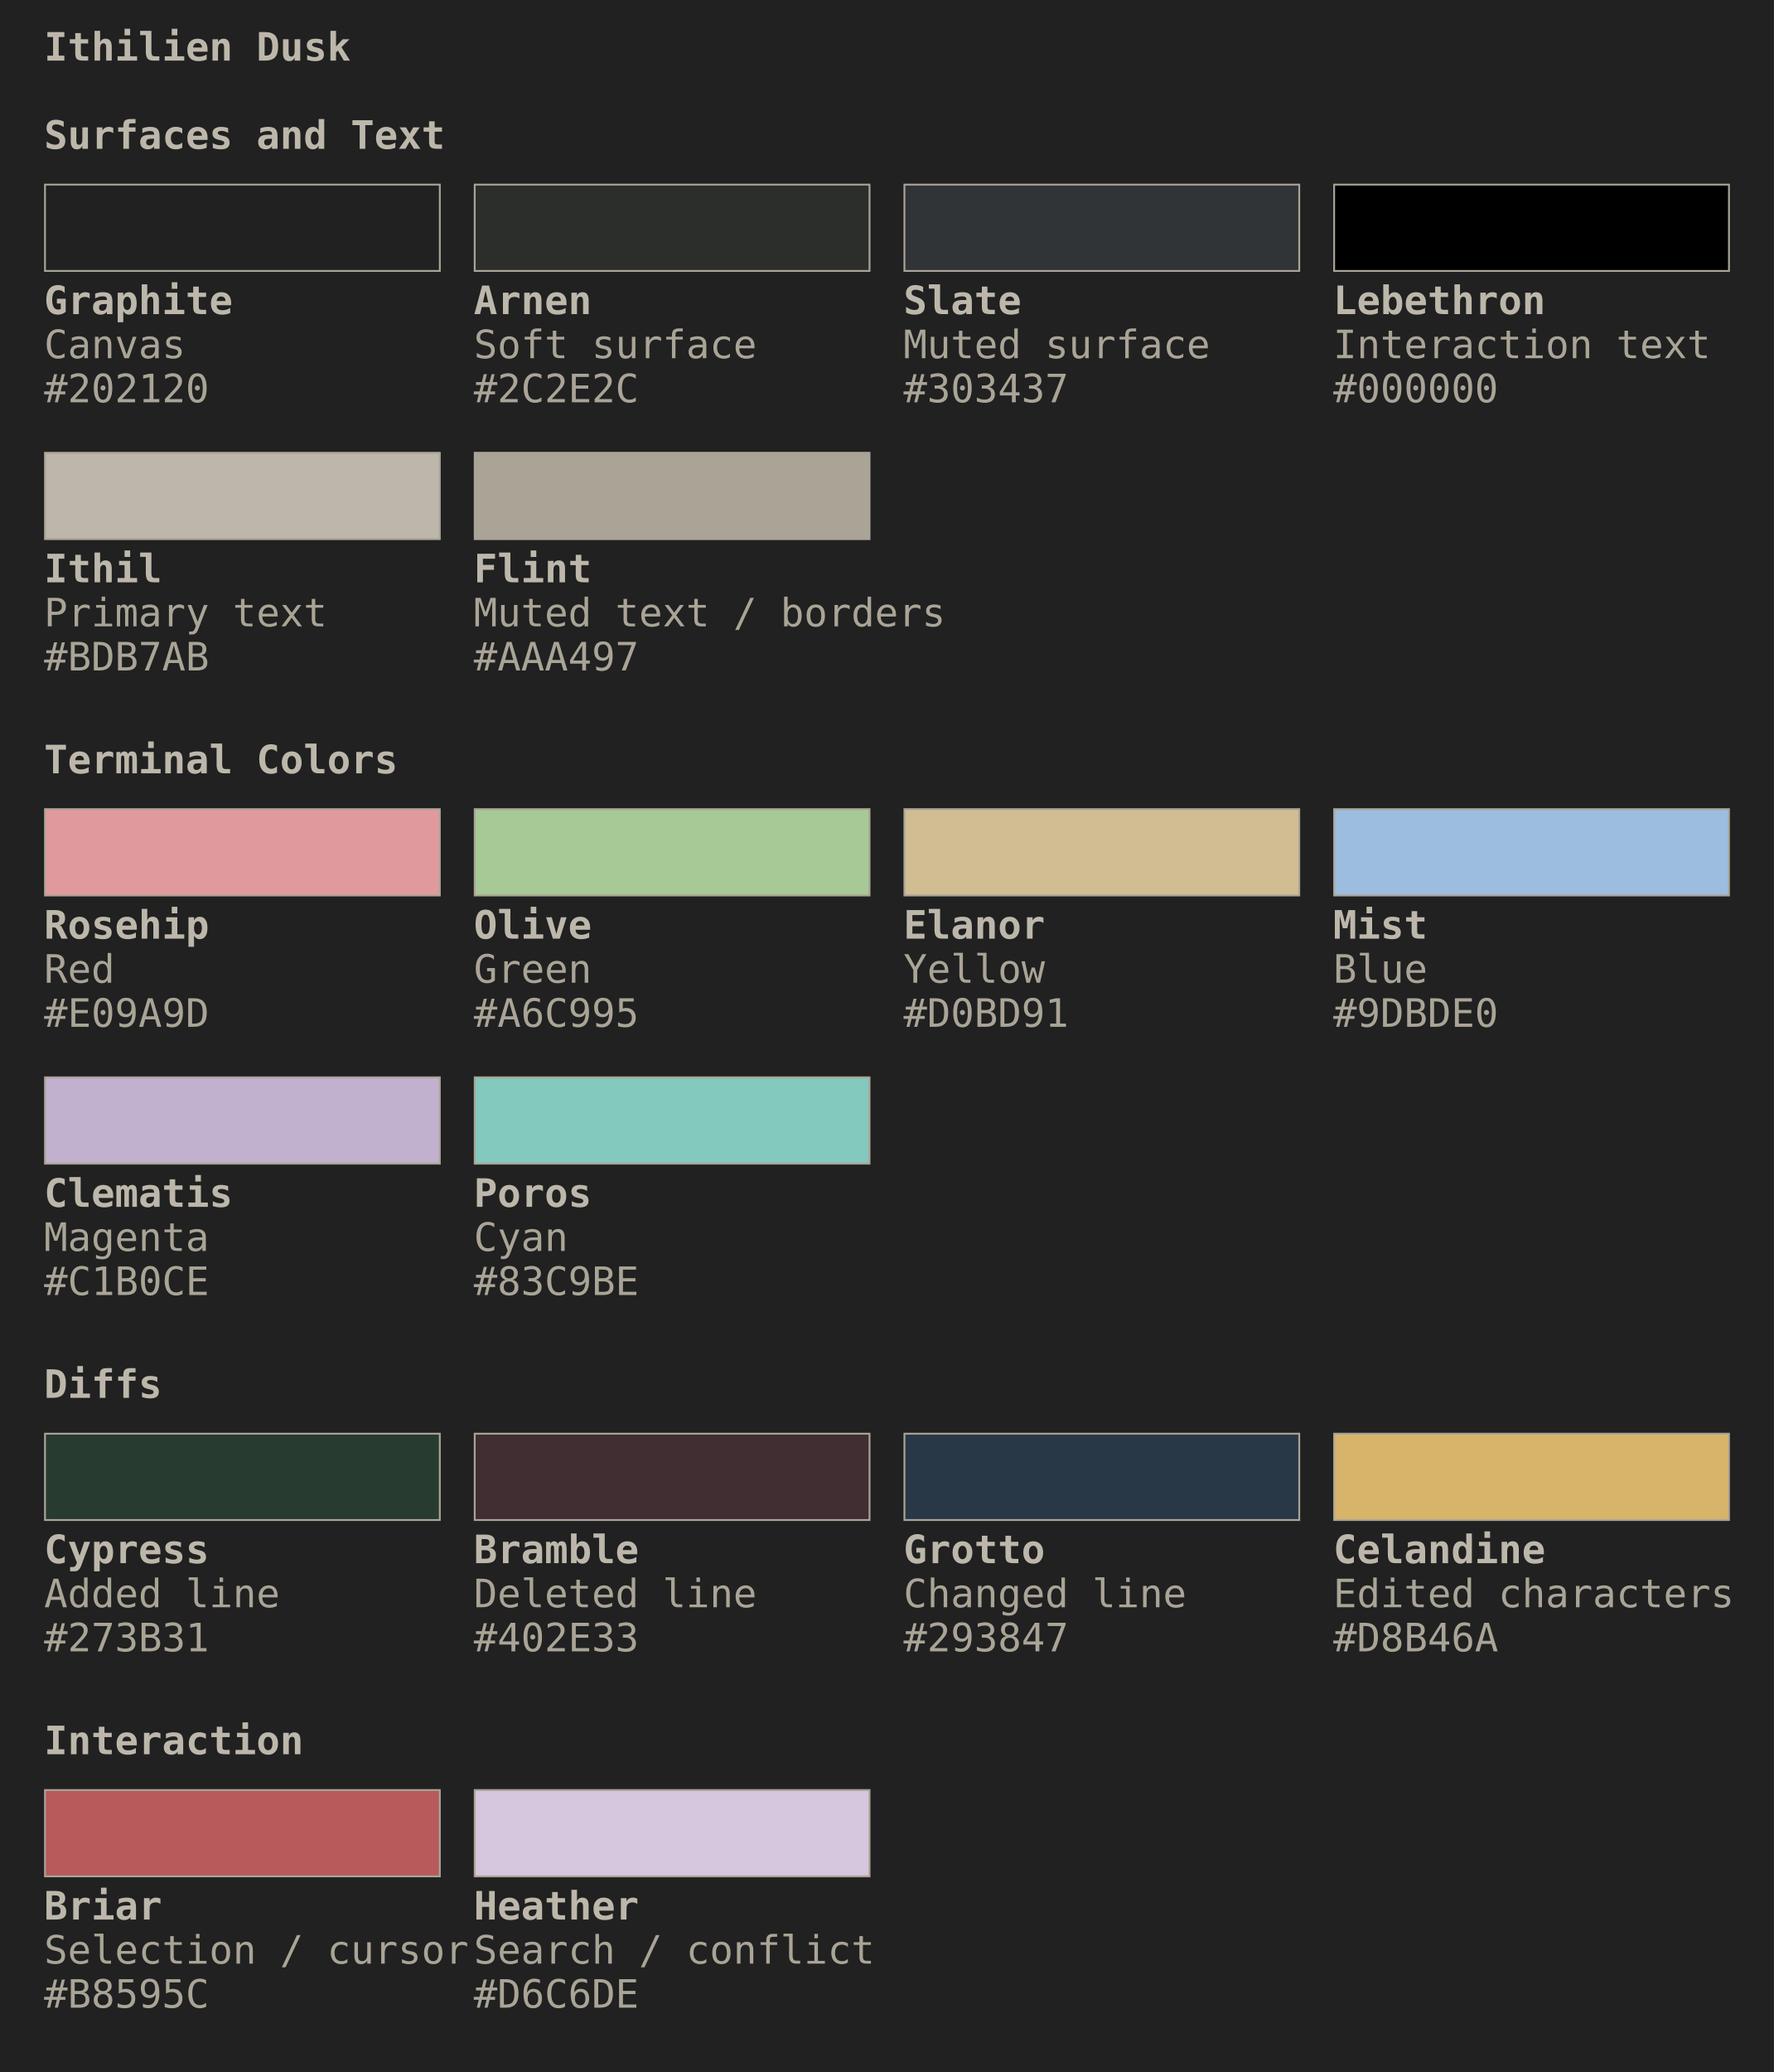
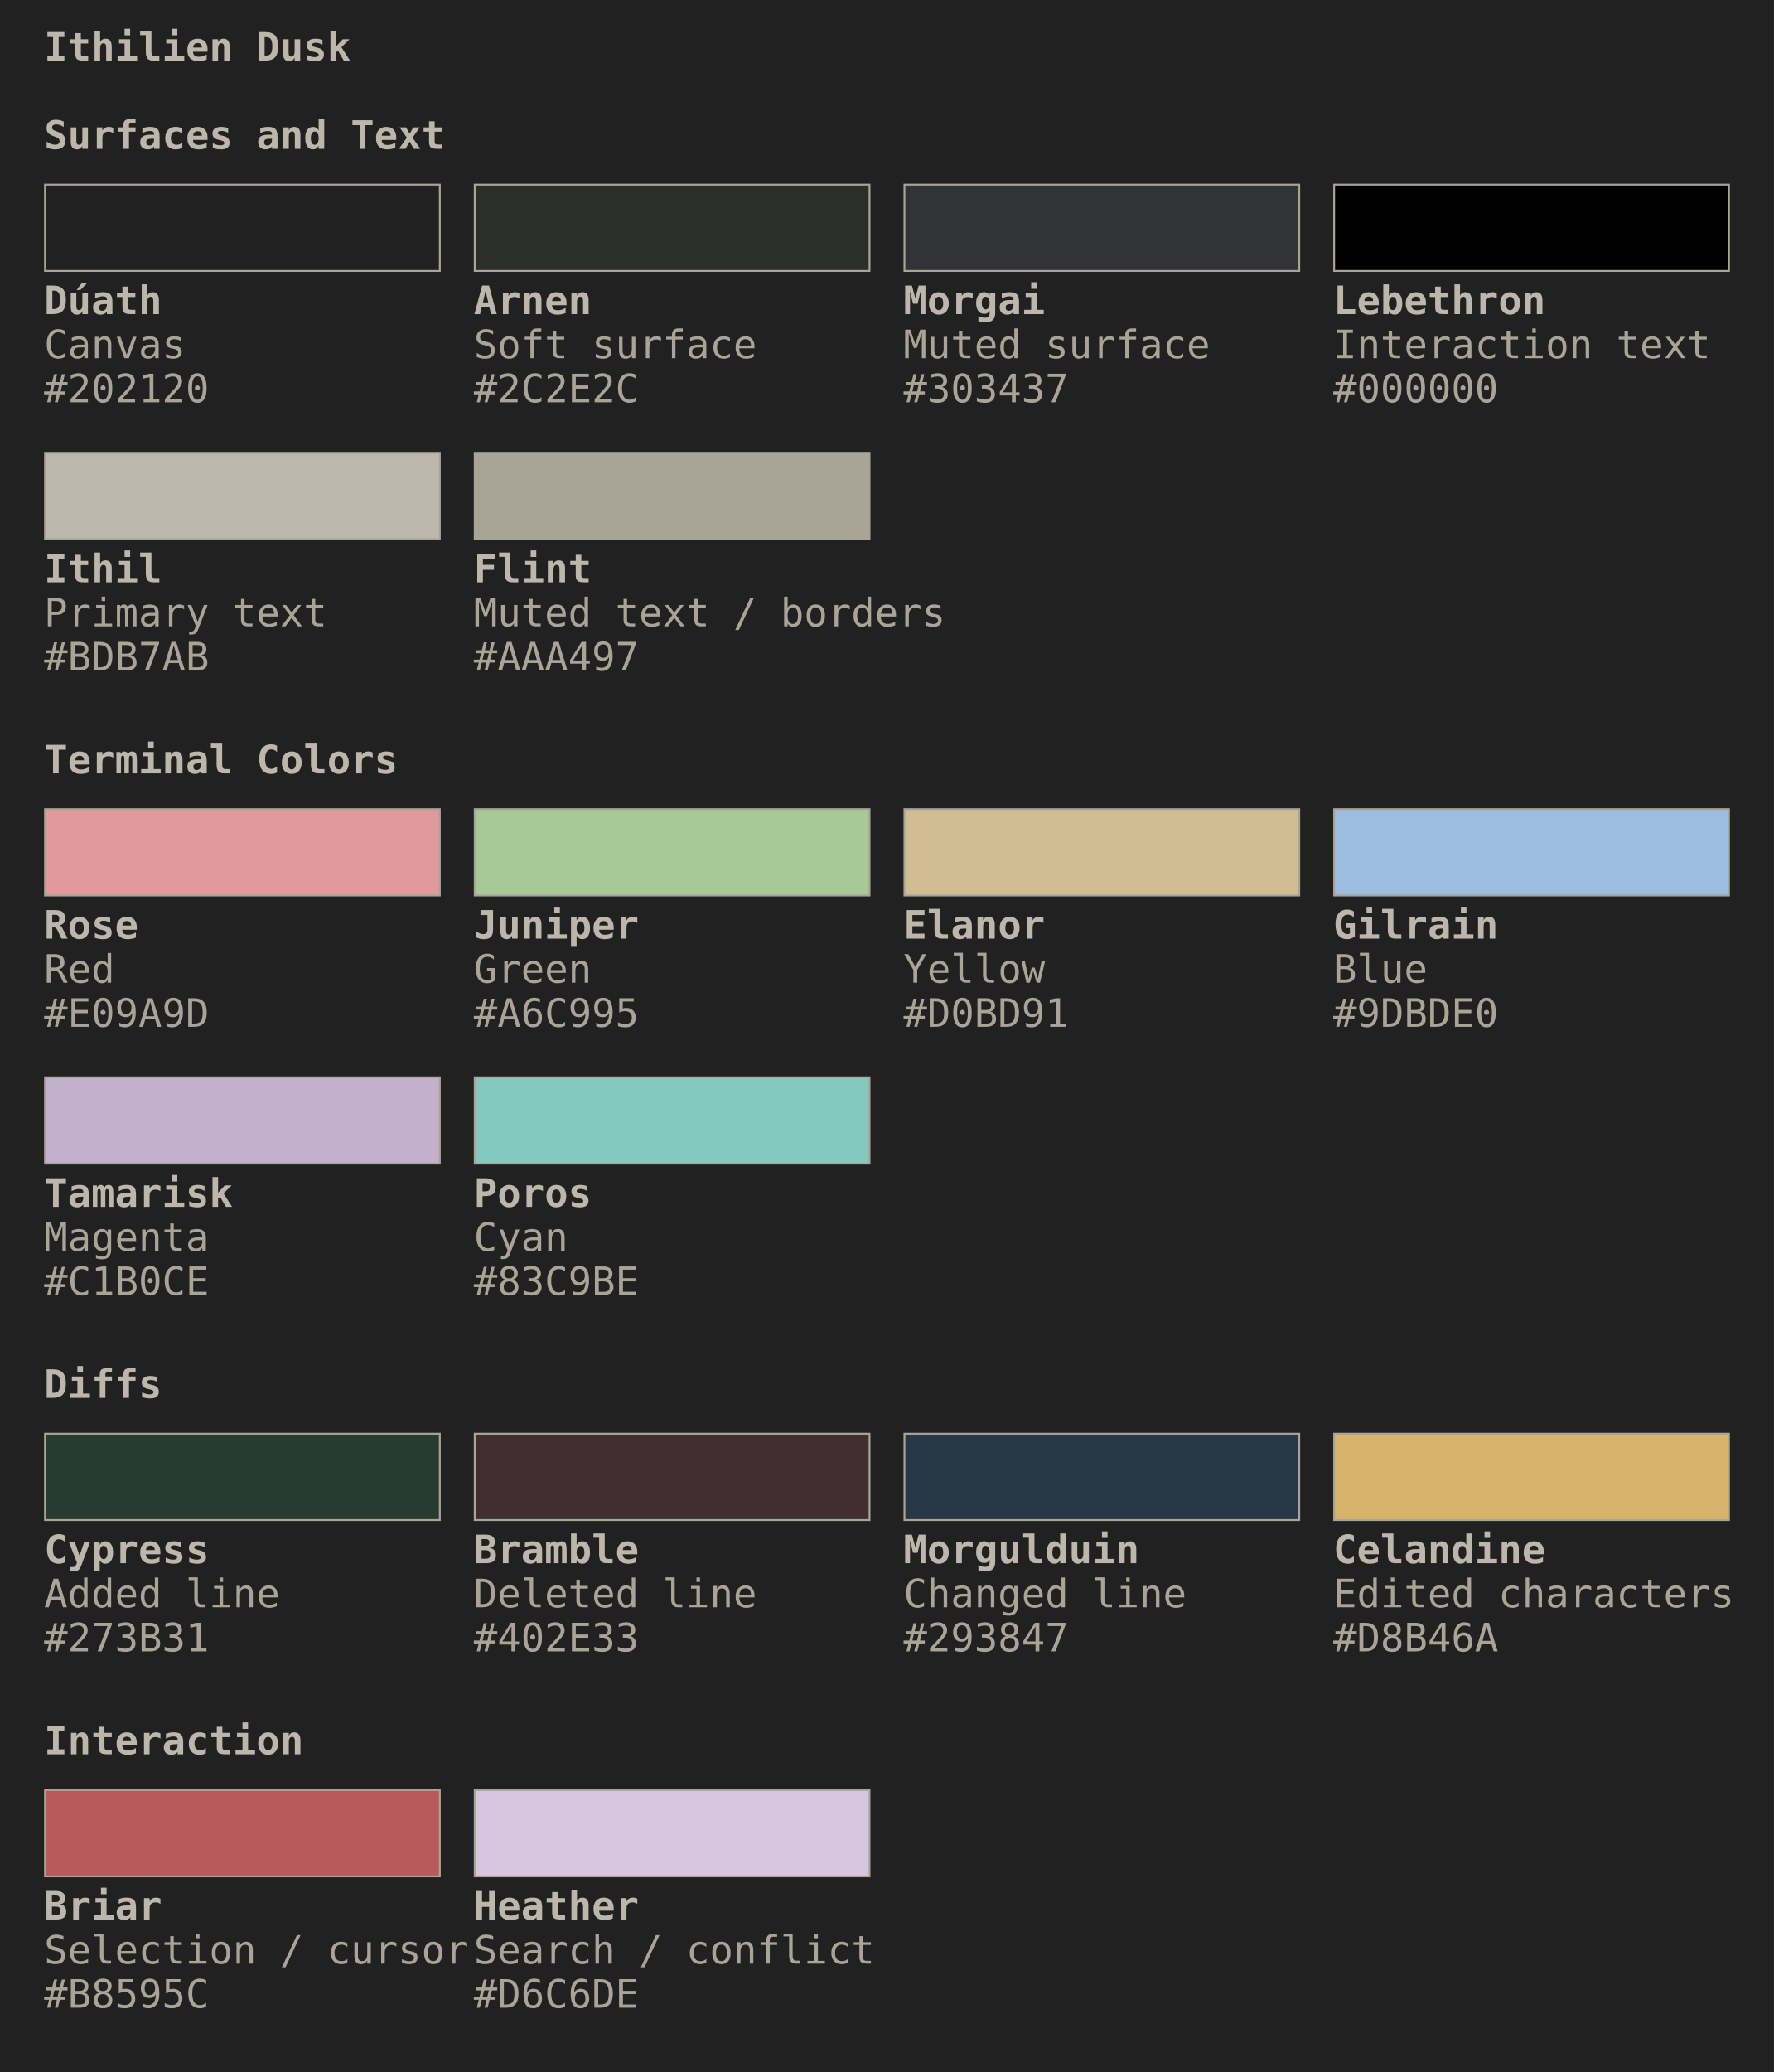
<svg xmlns="http://www.w3.org/2000/svg" xml:space="preserve" width="966" height="1128" viewBox="0 0 966 1128">
  <style>text{font-family:"Berkeley Mono Retina",monospace;font-size:16pt}</style>
  <rect x="0" y="0" width="966" height="1128" fill="#202120" />
  <text x="24" y="33" fill="#BDB7AB" font-weight="700">Ithilien Dusk</text>
  <text x="24" y="81" fill="#BDB7AB" font-weight="700">Surfaces and Text</text>
  <rect x="24" y="100" width="216" height="48" fill="#AAA497" />
  <rect x="25" y="101" width="214" height="46" fill="#202120" />
-   <text x="24" y="171" fill="#BDB7AB" font-weight="700">Graphite</text>
+   <text x="24" y="171" fill="#BDB7AB" font-weight="700">Dúath</text>
  <text x="24" y="195" fill="#AAA497">Canvas</text>
  <text x="24" y="219" fill="#AAA497">#202120</text>
  <rect x="258" y="100" width="216" height="48" fill="#AAA497" />
  <rect x="259" y="101" width="214" height="46" fill="#2C2E2C" />
  <text x="258" y="171" fill="#BDB7AB" font-weight="700">Arnen</text>
  <text x="258" y="195" fill="#AAA497">Soft surface</text>
  <text x="258" y="219" fill="#AAA497">#2C2E2C</text>
  <rect x="492" y="100" width="216" height="48" fill="#AAA497" />
  <rect x="493" y="101" width="214" height="46" fill="#303437" />
-   <text x="492" y="171" fill="#BDB7AB" font-weight="700">Slate</text>
+   <text x="492" y="171" fill="#BDB7AB" font-weight="700">Morgai</text>
  <text x="492" y="195" fill="#AAA497">Muted surface</text>
  <text x="492" y="219" fill="#AAA497">#303437</text>
  <rect x="726" y="100" width="216" height="48" fill="#AAA497" />
  <rect x="727" y="101" width="214" height="46" fill="#000000" />
  <text x="726" y="171" fill="#BDB7AB" font-weight="700">Lebethron</text>
  <text x="726" y="195" fill="#AAA497">Interaction text</text>
  <text x="726" y="219" fill="#AAA497">#000000</text>
  <rect x="24" y="246" width="216" height="48" fill="#AAA497" />
  <rect x="25" y="247" width="214" height="46" fill="#BDB7AB" />
  <text x="24" y="317" fill="#BDB7AB" font-weight="700">Ithil</text>
  <text x="24" y="341" fill="#AAA497">Primary text</text>
  <text x="24" y="365" fill="#AAA497">#BDB7AB</text>
  <rect x="258" y="246" width="216" height="48" fill="#AAA497" />
  <rect x="259" y="247" width="214" height="46" fill="#AAA497" />
  <text x="258" y="317" fill="#BDB7AB" font-weight="700">Flint</text>
  <text x="258" y="341" fill="#AAA497">Muted text / borders</text>
  <text x="258" y="365" fill="#AAA497">#AAA497</text>
  <text x="24" y="421" fill="#BDB7AB" font-weight="700">Terminal Colors</text>
  <rect x="24" y="440" width="216" height="48" fill="#AAA497" />
  <rect x="25" y="441" width="214" height="46" fill="#E09A9D" />
-   <text x="24" y="511" fill="#BDB7AB" font-weight="700">Rosehip</text>
+   <text x="24" y="511" fill="#BDB7AB" font-weight="700">Rose</text>
  <text x="24" y="535" fill="#AAA497">Red</text>
  <text x="24" y="559" fill="#AAA497">#E09A9D</text>
  <rect x="258" y="440" width="216" height="48" fill="#AAA497" />
  <rect x="259" y="441" width="214" height="46" fill="#A6C995" />
-   <text x="258" y="511" fill="#BDB7AB" font-weight="700">Olive</text>
+   <text x="258" y="511" fill="#BDB7AB" font-weight="700">Juniper</text>
  <text x="258" y="535" fill="#AAA497">Green</text>
  <text x="258" y="559" fill="#AAA497">#A6C995</text>
  <rect x="492" y="440" width="216" height="48" fill="#AAA497" />
  <rect x="493" y="441" width="214" height="46" fill="#D0BD91" />
  <text x="492" y="511" fill="#BDB7AB" font-weight="700">Elanor</text>
  <text x="492" y="535" fill="#AAA497">Yellow</text>
  <text x="492" y="559" fill="#AAA497">#D0BD91</text>
  <rect x="726" y="440" width="216" height="48" fill="#AAA497" />
  <rect x="727" y="441" width="214" height="46" fill="#9DBDE0" />
-   <text x="726" y="511" fill="#BDB7AB" font-weight="700">Mist</text>
+   <text x="726" y="511" fill="#BDB7AB" font-weight="700">Gilrain</text>
  <text x="726" y="535" fill="#AAA497">Blue</text>
  <text x="726" y="559" fill="#AAA497">#9DBDE0</text>
  <rect x="24" y="586" width="216" height="48" fill="#AAA497" />
  <rect x="25" y="587" width="214" height="46" fill="#C1B0CE" />
-   <text x="24" y="657" fill="#BDB7AB" font-weight="700">Clematis</text>
+   <text x="24" y="657" fill="#BDB7AB" font-weight="700">Tamarisk</text>
  <text x="24" y="681" fill="#AAA497">Magenta</text>
  <text x="24" y="705" fill="#AAA497">#C1B0CE</text>
  <rect x="258" y="586" width="216" height="48" fill="#AAA497" />
  <rect x="259" y="587" width="214" height="46" fill="#83C9BE" />
  <text x="258" y="657" fill="#BDB7AB" font-weight="700">Poros</text>
  <text x="258" y="681" fill="#AAA497">Cyan</text>
  <text x="258" y="705" fill="#AAA497">#83C9BE</text>
  <text x="24" y="761" fill="#BDB7AB" font-weight="700">Diffs</text>
  <rect x="24" y="780" width="216" height="48" fill="#AAA497" />
  <rect x="25" y="781" width="214" height="46" fill="#273B31" />
  <text x="24" y="851" fill="#BDB7AB" font-weight="700">Cypress</text>
  <text x="24" y="875" fill="#AAA497">Added line</text>
  <text x="24" y="899" fill="#AAA497">#273B31</text>
  <rect x="258" y="780" width="216" height="48" fill="#AAA497" />
  <rect x="259" y="781" width="214" height="46" fill="#402E33" />
  <text x="258" y="851" fill="#BDB7AB" font-weight="700">Bramble</text>
  <text x="258" y="875" fill="#AAA497">Deleted line</text>
  <text x="258" y="899" fill="#AAA497">#402E33</text>
  <rect x="492" y="780" width="216" height="48" fill="#AAA497" />
  <rect x="493" y="781" width="214" height="46" fill="#293847" />
-   <text x="492" y="851" fill="#BDB7AB" font-weight="700">Grotto</text>
+   <text x="492" y="851" fill="#BDB7AB" font-weight="700">Morgulduin</text>
  <text x="492" y="875" fill="#AAA497">Changed line</text>
  <text x="492" y="899" fill="#AAA497">#293847</text>
  <rect x="726" y="780" width="216" height="48" fill="#AAA497" />
  <rect x="727" y="781" width="214" height="46" fill="#D8B46A" />
  <text x="726" y="851" fill="#BDB7AB" font-weight="700">Celandine</text>
  <text x="726" y="875" fill="#AAA497">Edited characters</text>
  <text x="726" y="899" fill="#AAA497">#D8B46A</text>
  <text x="24" y="955" fill="#BDB7AB" font-weight="700">Interaction</text>
  <rect x="24" y="974" width="216" height="48" fill="#AAA497" />
  <rect x="25" y="975" width="214" height="46" fill="#B8595C" />
  <text x="24" y="1045" fill="#BDB7AB" font-weight="700">Briar</text>
  <text x="24" y="1069" fill="#AAA497">Selection / cursor</text>
  <text x="24" y="1093" fill="#AAA497">#B8595C</text>
  <rect x="258" y="974" width="216" height="48" fill="#AAA497" />
  <rect x="259" y="975" width="214" height="46" fill="#D6C6DE" />
  <text x="258" y="1045" fill="#BDB7AB" font-weight="700">Heather</text>
  <text x="258" y="1069" fill="#AAA497">Search / conflict</text>
  <text x="258" y="1093" fill="#AAA497">#D6C6DE</text>
</svg>
